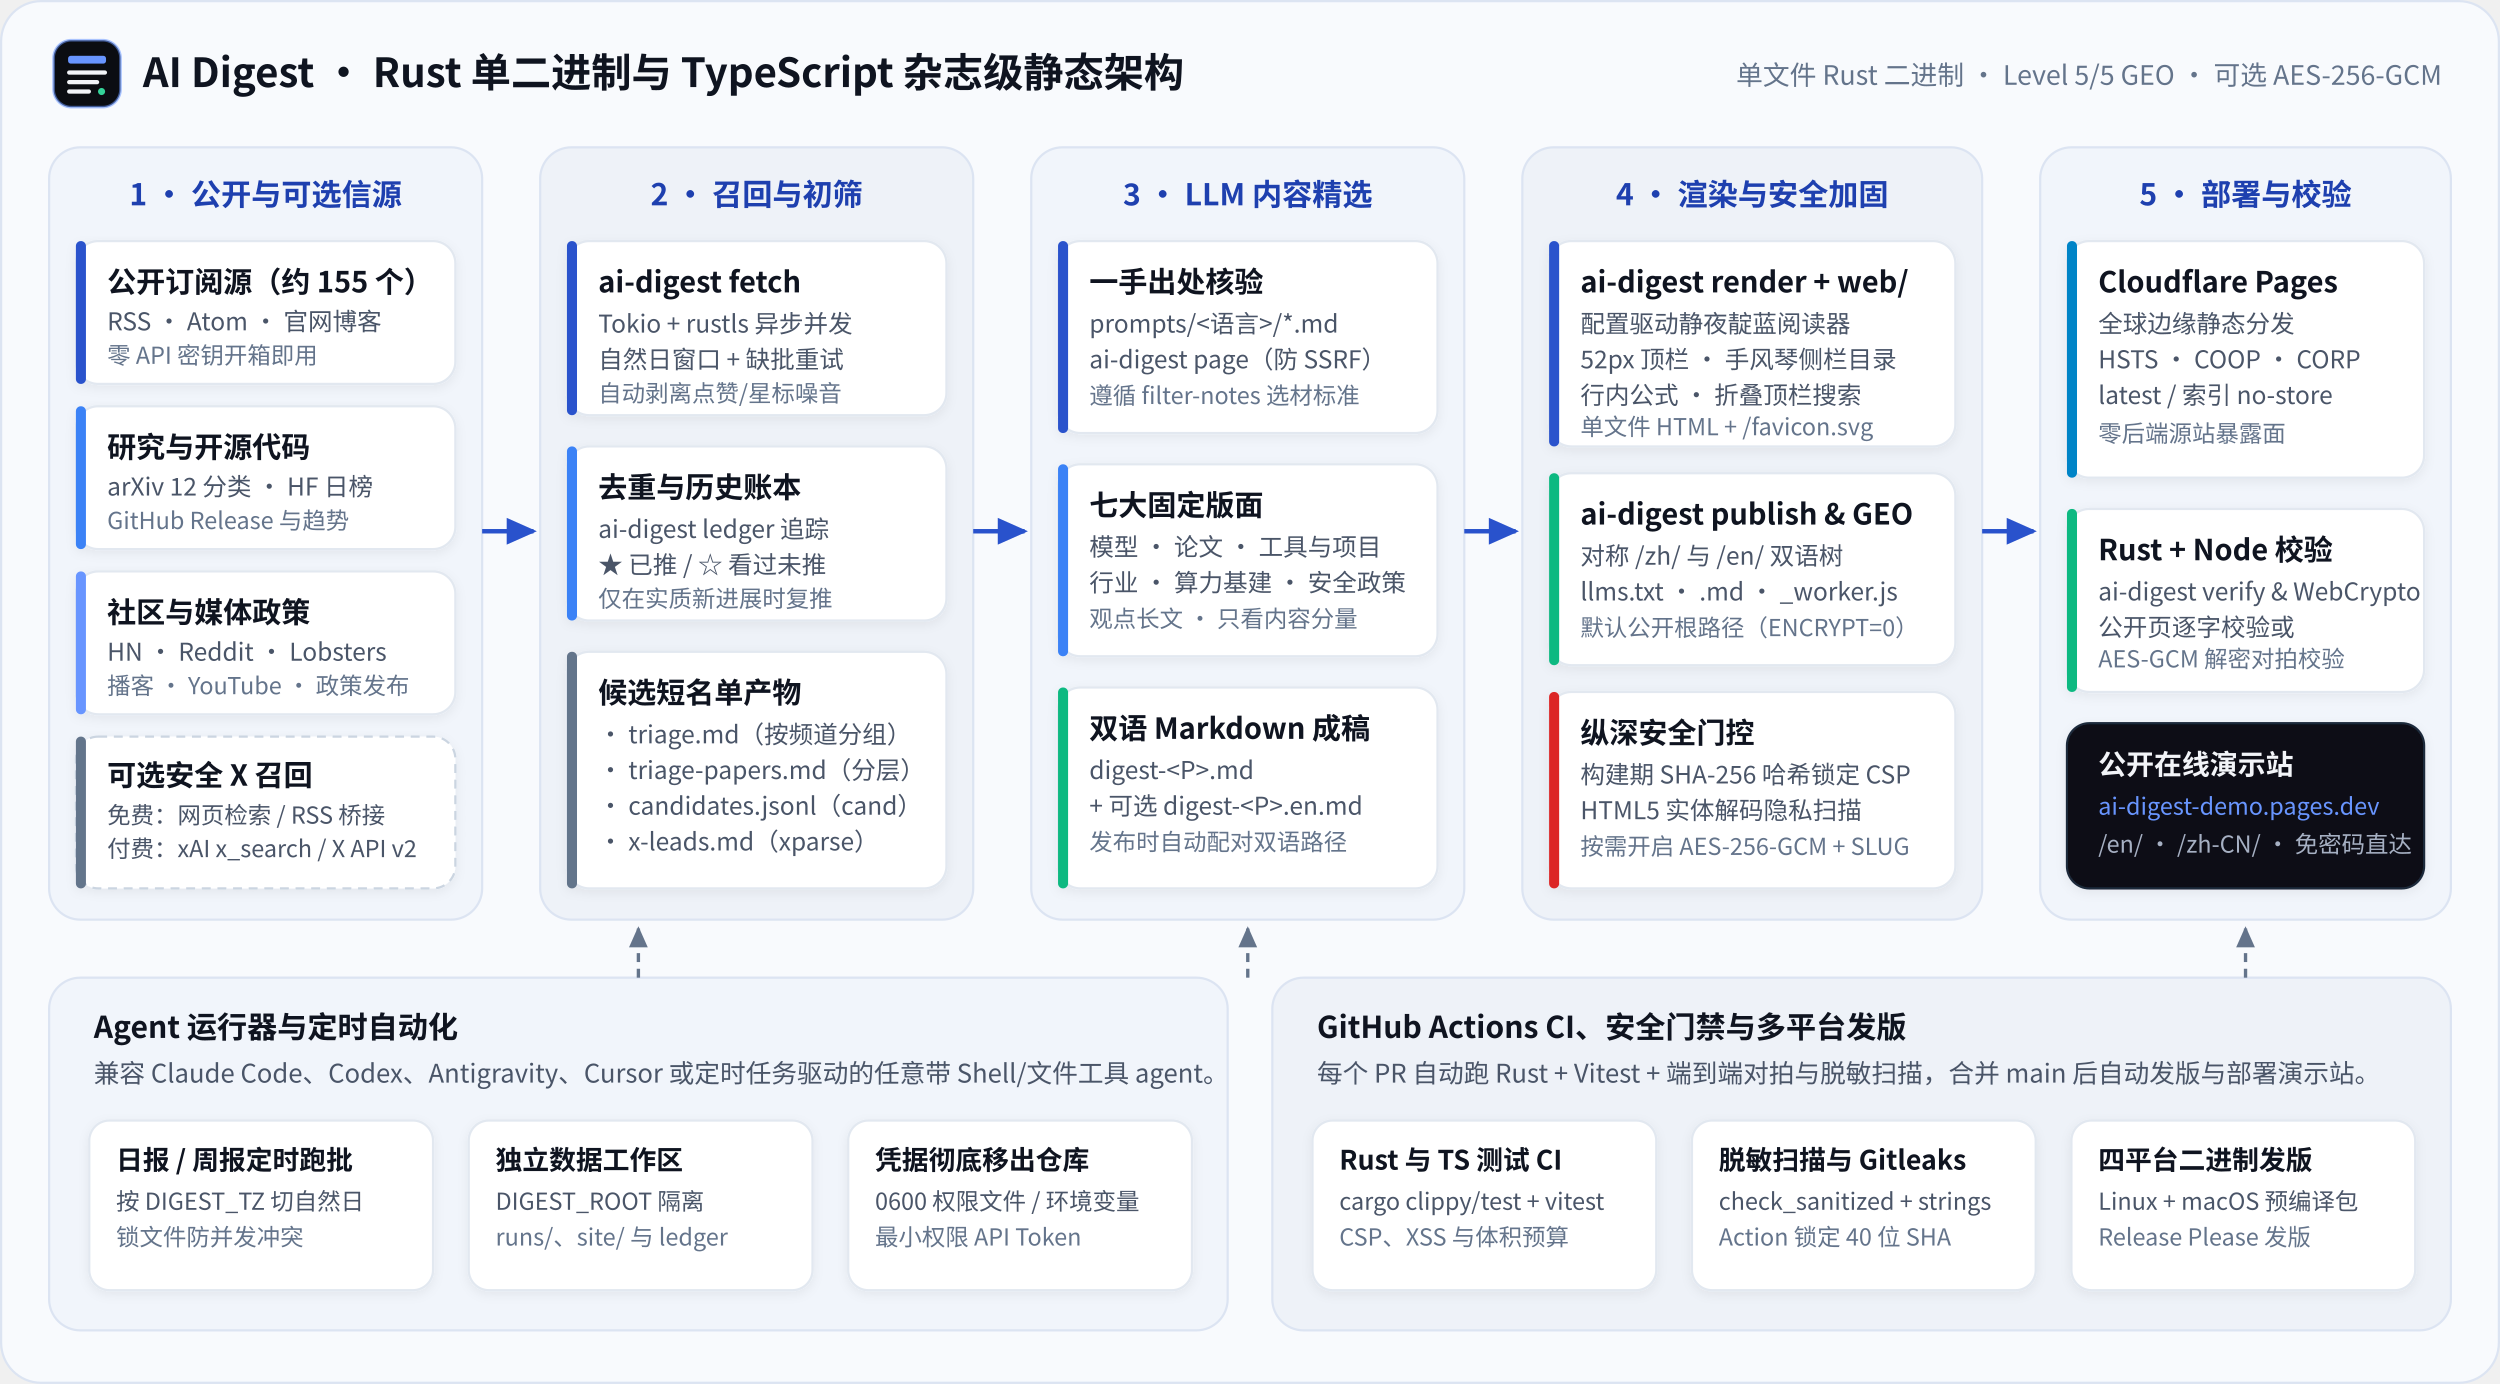
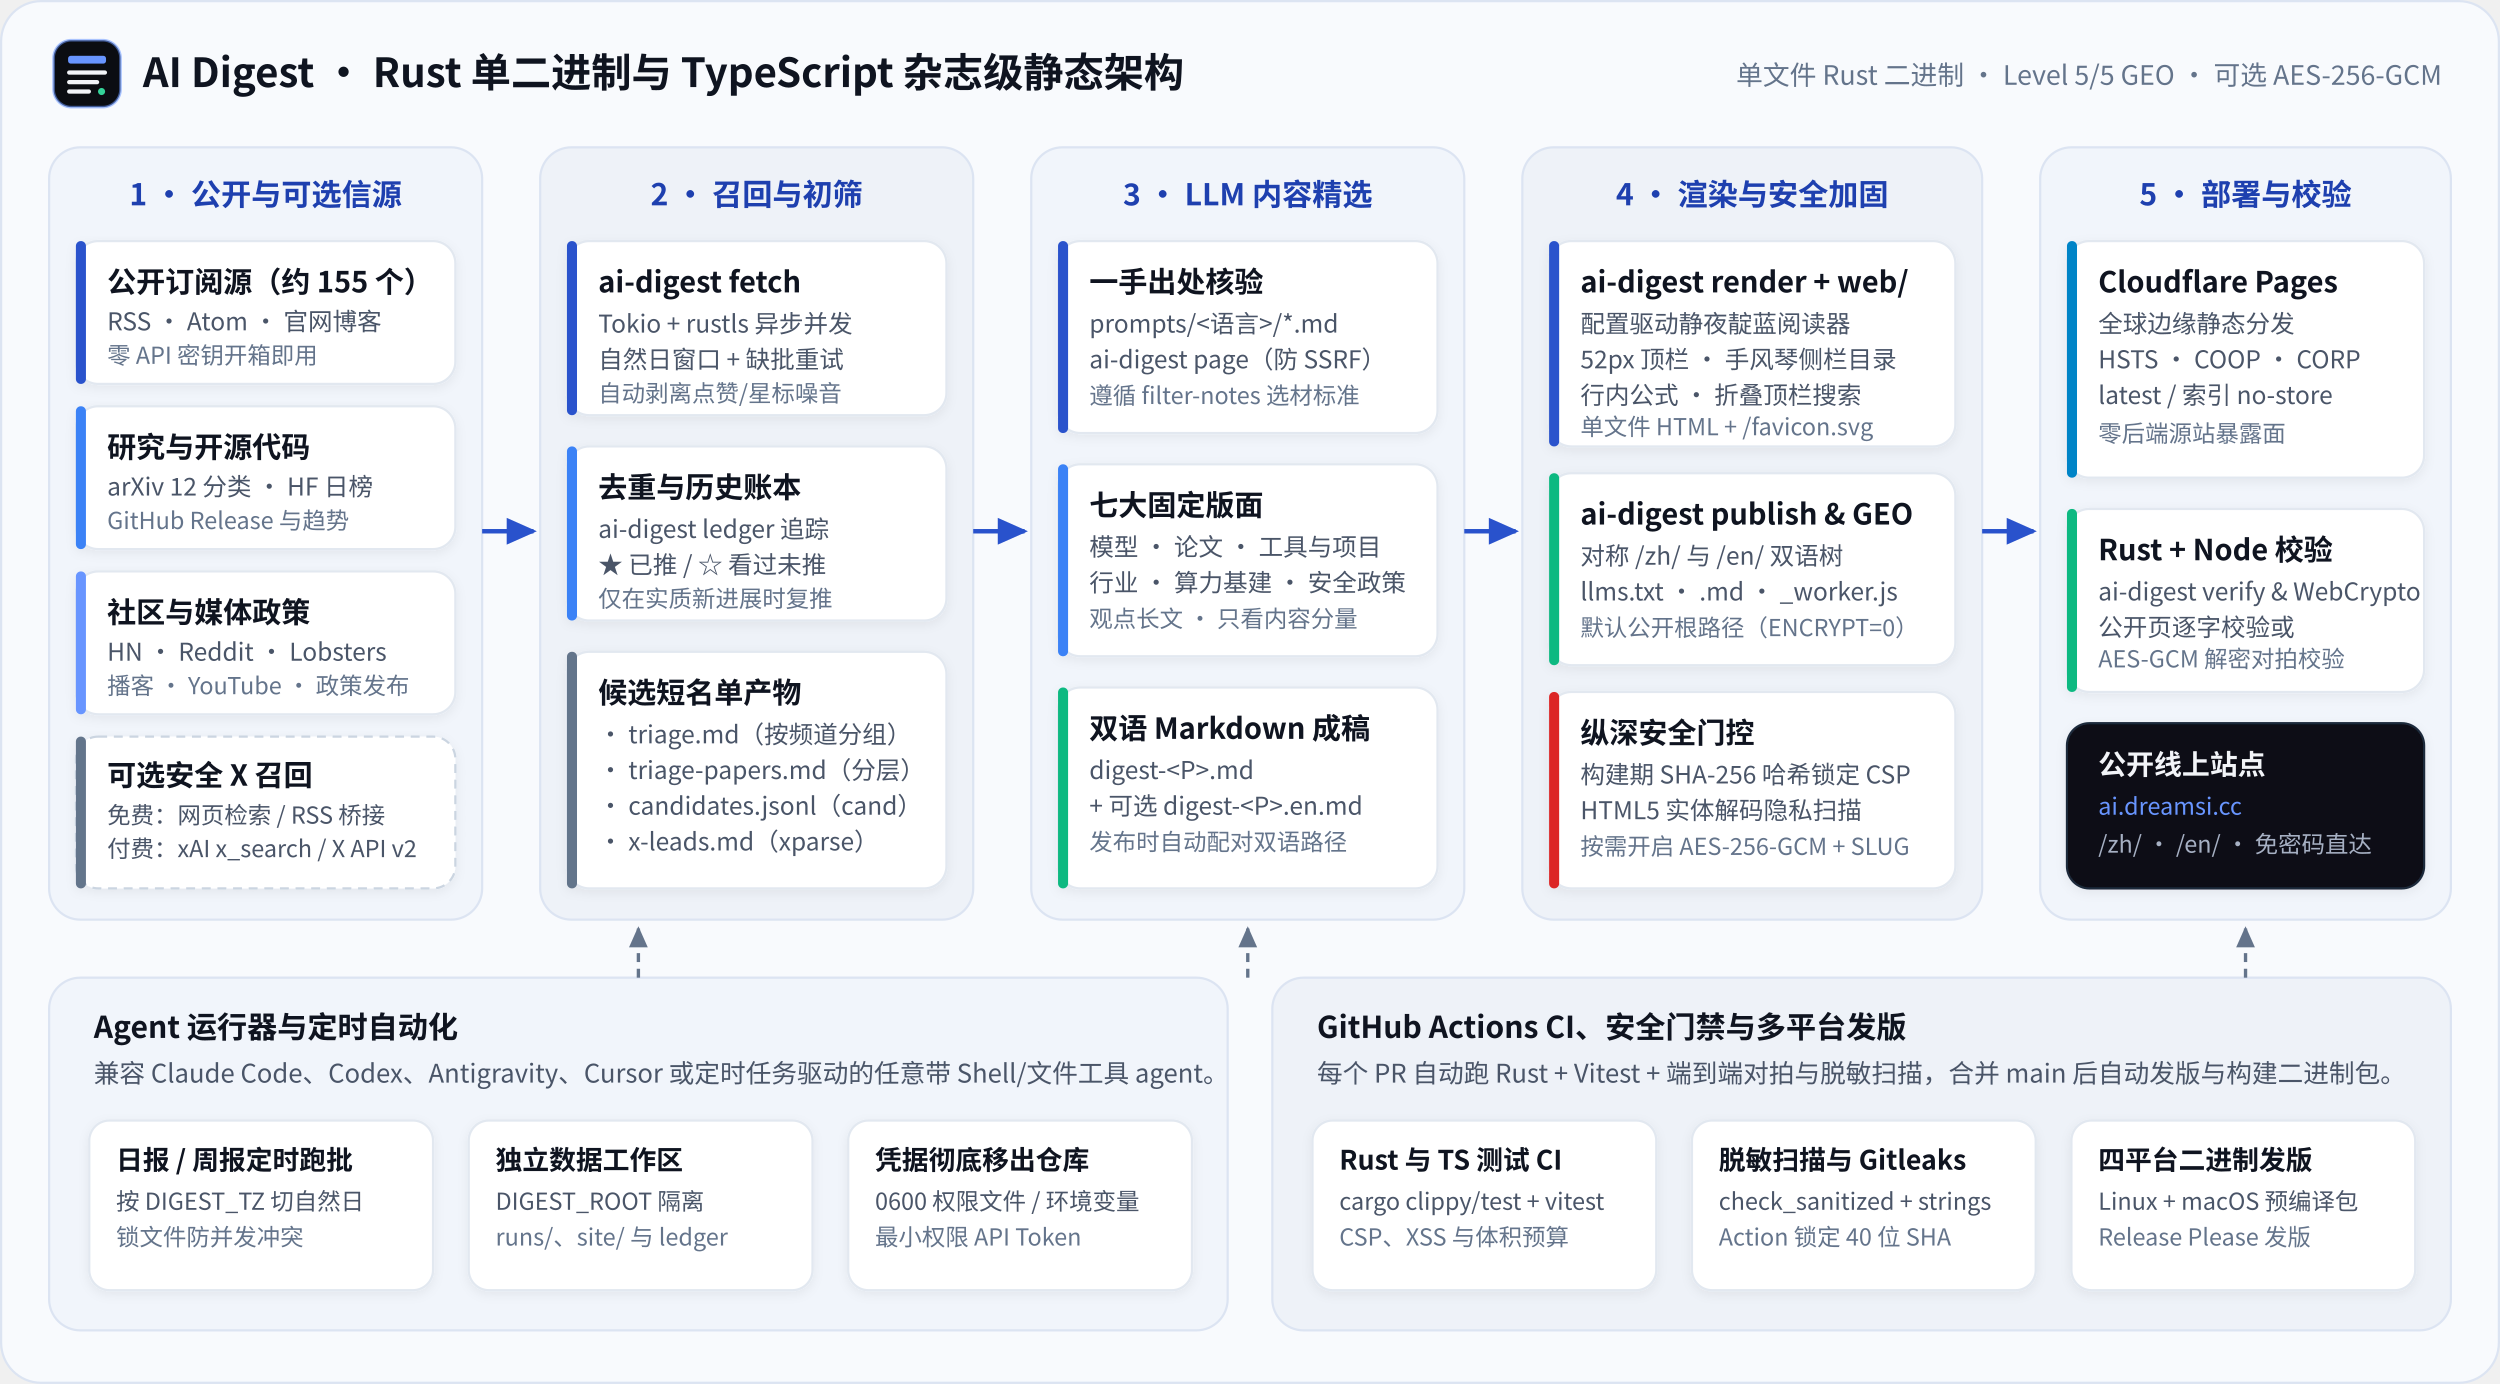
<svg xmlns="http://www.w3.org/2000/svg" viewBox="0 0 1120 620" width="1120" height="620" role="img" aria-labelledby="t d" font-family="-apple-system,'SF Pro Text','PingFang SC','Noto Sans CJK SC',BlinkMacSystemFont,'Segoe UI',system-ui,sans-serif">
  <defs>
    <marker id="ar" viewBox="0 0 10 10" refX="8" refY="5" markerWidth="7.5" markerHeight="7.5" orient="auto-start-reverse">
      <path d="M0,1 L9,5 L0,9 z" fill="#2952CC" />
    </marker>
    <marker id="ad" viewBox="0 0 10 10" refX="8" refY="5" markerWidth="7" markerHeight="7" orient="auto-start-reverse">
      <path d="M0,1 L9,5 L0,9 z" fill="#64748B" />
    </marker>
    <filter id="sh" x="-4%" y="-6%" width="108%" height="118%">
      <feDropShadow dx="0" dy="1.5" stdDeviation="2.5" flood-color="#0F1420" flood-opacity=".06" />
    </filter>
  </defs>
  <rect x="0.5" y="0.5" width="1119" height="619" rx="18" fill="#F8FAFD" stroke="#DCE4F2" />
  <g transform="translate(24,18)">
    <rect width="30" height="30" rx="8" fill="#0B0D12" stroke="#6895FF" stroke-opacity="0.55" stroke-width="1.2" />
    <rect x="6.5" y="7" width="17" height="3.5" rx="1.2" fill="#6895FF" />
    <path d="M7 14.5h16M7 18.8h12.5M7 23h8.8" stroke="#F2F4F8" stroke-width="1.9" stroke-linecap="round" />
    <circle cx="21.5" cy="23" r="1.6" fill="#34D399" />
  </g>
  <text x="64" y="39" font-size="18" font-weight="700" fill="#0F1420">AI Digest · Rust 单二进制与 TypeScript 杂志级静态架构</text>
  <text x="1094" y="38" text-anchor="end" font-size="12" fill="#64748B">单文件 Rust 二进制 · Level 5/5 GEO · 可选 AES-256-GCM</text>
  <rect x="22" y="66" width="194" height="346" rx="14" fill="#F1F5FB" stroke="#DCE4F2" />
  <text x="119" y="92" text-anchor="middle" font-size="13.5" font-weight="700" fill="#1E40AF">1 · 公开与可选信源</text>
  <g filter="url(#sh)">
    <rect x="34" y="108" width="170" height="64" rx="10" fill="#FFFFFF" stroke="#E2E8F0" />
    <rect x="34" y="108" width="4.5" height="64" rx="2.2" fill="#2952CC" />
  </g>
  <text x="48" y="131" font-size="13" font-weight="650" fill="#0F1420">公开订阅源（约 155 个）</text>
  <text x="48" y="148" font-size="11" fill="#4A5568">RSS · Atom · 官网博客</text>
  <text x="48" y="163" font-size="10.5" fill="#64748B">零 API 密钥开箱即用</text>
  <g filter="url(#sh)">
    <rect x="34" y="182" width="170" height="64" rx="10" fill="#FFFFFF" stroke="#E2E8F0" />
    <rect x="34" y="182" width="4.5" height="64" rx="2.2" fill="#3B82F6" />
  </g>
  <text x="48" y="205" font-size="13" font-weight="650" fill="#0F1420">研究与开源代码</text>
  <text x="48" y="222" font-size="11" fill="#4A5568">arXiv 12 分类 · HF 日榜</text>
  <text x="48" y="237" font-size="10.5" fill="#64748B">GitHub Release 与趋势</text>
  <g filter="url(#sh)">
    <rect x="34" y="256" width="170" height="64" rx="10" fill="#FFFFFF" stroke="#E2E8F0" />
    <rect x="34" y="256" width="4.5" height="64" rx="2.2" fill="#6895FF" />
  </g>
  <text x="48" y="279" font-size="13" font-weight="650" fill="#0F1420">社区与媒体政策</text>
  <text x="48" y="296" font-size="11" fill="#4A5568">HN · Reddit · Lobsters</text>
  <text x="48" y="311" font-size="10.5" fill="#64748B">播客 · YouTube · 政策发布</text>
  <g filter="url(#sh)">
    <rect x="34" y="330" width="170" height="68" rx="10" fill="#FFFFFF" stroke="#CBD5E1" stroke-dasharray="4 3" />
    <rect x="34" y="330" width="4.5" height="68" rx="2.2" fill="#64748B" />
  </g>
  <text x="48" y="352" font-size="13" font-weight="650" fill="#0F1420">可选安全 X 召回</text>
  <text x="48" y="369" font-size="10.5" fill="#4A5568">免费：网页检索 / RSS 桥接</text>
  <text x="48" y="384" font-size="10.5" fill="#4A5568">付费：xAI x_search / X API v2</text>
  <rect x="242" y="66" width="194" height="346" rx="14" fill="#EEF2F8" stroke="#DCE4F2" />
  <text x="339" y="92" text-anchor="middle" font-size="13.5" font-weight="700" fill="#1E40AF">2 · 召回与初筛</text>
  <g filter="url(#sh)">
    <rect x="254" y="108" width="170" height="78" rx="10" fill="#FFFFFF" stroke="#E2E8F0" />
    <rect x="254" y="108" width="4.5" height="78" rx="2.2" fill="#2952CC" />
  </g>
  <text x="268" y="131" font-size="13" font-weight="650" fill="#0F1420">ai-digest fetch</text>
  <text x="268" y="149" font-size="11" fill="#4A5568">Tokio + rustls 异步并发</text>
  <text x="268" y="165" font-size="11" fill="#4A5568">自然日窗口 + 缺批重试</text>
  <text x="268" y="180" font-size="10.5" fill="#64748B">自动剥离点赞/星标噪音</text>
  <g filter="url(#sh)">
    <rect x="254" y="200" width="170" height="78" rx="10" fill="#FFFFFF" stroke="#E2E8F0" />
    <rect x="254" y="200" width="4.5" height="78" rx="2.2" fill="#3B82F6" />
  </g>
  <text x="268" y="223" font-size="13" font-weight="650" fill="#0F1420">去重与历史账本</text>
  <text x="268" y="241" font-size="11" fill="#4A5568">ai-digest ledger 追踪</text>
  <text x="268" y="257" font-size="11" fill="#4A5568">★ 已推 / ☆ 看过未推</text>
  <text x="268" y="272" font-size="10.5" fill="#64748B">仅在实质新进展时复推</text>
  <g filter="url(#sh)">
    <rect x="254" y="292" width="170" height="106" rx="10" fill="#FFFFFF" stroke="#E2E8F0" />
    <rect x="254" y="292" width="4.5" height="106" rx="2.2" fill="#64748B" />
  </g>
  <text x="268" y="315" font-size="13" font-weight="650" fill="#0F1420">候选短名单产物</text>
  <text x="268" y="333" font-size="11" fill="#4A5568">• triage.md（按频道分组）</text>
  <text x="268" y="349" font-size="11" fill="#4A5568">• triage-papers.md（分层）</text>
  <text x="268" y="365" font-size="11" fill="#4A5568">• candidates.jsonl（cand）</text>
  <text x="268" y="381" font-size="11" fill="#4A5568">• x-leads.md（xparse）</text>
  <rect x="462" y="66" width="194" height="346" rx="14" fill="#F1F5FB" stroke="#DCE4F2" />
  <text x="559" y="92" text-anchor="middle" font-size="13.5" font-weight="700" fill="#1E40AF">3 · LLM 内容精选</text>
  <g filter="url(#sh)">
    <rect x="474" y="108" width="170" height="86" rx="10" fill="#FFFFFF" stroke="#E2E8F0" />
    <rect x="474" y="108" width="4.5" height="86" rx="2.2" fill="#2952CC" />
  </g>
  <text x="488" y="131" font-size="13" font-weight="650" fill="#0F1420">一手出处核验</text>
  <text x="488" y="149" font-size="11" fill="#4A5568">prompts/&lt;语言&gt;/*.md</text>
  <text x="488" y="165" font-size="11" fill="#4A5568">ai-digest page（防 SSRF）</text>
  <text x="488" y="181" font-size="10.5" fill="#64748B">遵循 filter-notes 选材标准</text>
  <g filter="url(#sh)">
    <rect x="474" y="208" width="170" height="86" rx="10" fill="#FFFFFF" stroke="#E2E8F0" />
    <rect x="474" y="208" width="4.5" height="86" rx="2.2" fill="#3B82F6" />
  </g>
  <text x="488" y="231" font-size="13" font-weight="650" fill="#0F1420">七大固定版面</text>
  <text x="488" y="249" font-size="11" fill="#4A5568">模型 · 论文 · 工具与项目</text>
  <text x="488" y="265" font-size="11" fill="#4A5568">行业 · 算力基建 · 安全政策</text>
  <text x="488" y="281" font-size="10.5" fill="#64748B">观点长文 · 只看内容分量</text>
  <g filter="url(#sh)">
    <rect x="474" y="308" width="170" height="90" rx="10" fill="#FFFFFF" stroke="#E2E8F0" />
    <rect x="474" y="308" width="4.5" height="90" rx="2.2" fill="#10B981" />
  </g>
  <text x="488" y="331" font-size="13" font-weight="650" fill="#0F1420">双语 Markdown 成稿</text>
  <text x="488" y="349" font-size="11" fill="#4A5568">digest-&lt;P&gt;.md</text>
  <text x="488" y="365" font-size="11" fill="#4A5568">+ 可选 digest-&lt;P&gt;.en.md</text>
  <text x="488" y="381" font-size="10.5" fill="#64748B">发布时自动配对双语路径</text>
  <rect x="682" y="66" width="206" height="346" rx="14" fill="#EEF2F8" stroke="#DCE4F2" />
  <text x="785" y="92" text-anchor="middle" font-size="13.5" font-weight="700" fill="#1E40AF">4 · 渲染与安全加固</text>
  <g filter="url(#sh)">
    <rect x="694" y="108" width="182" height="92" rx="10" fill="#FFFFFF" stroke="#E2E8F0" />
    <rect x="694" y="108" width="4.5" height="92" rx="2.2" fill="#2952CC" />
  </g>
  <text x="708" y="131" font-size="13" font-weight="650" fill="#0F1420">ai-digest render + web/</text>
  <text x="708" y="149" font-size="11" fill="#4A5568">配置驱动静夜靛蓝阅读器</text>
  <text x="708" y="165" font-size="11" fill="#4A5568">52px 顶栏 · 手风琴侧栏目录</text>
  <text x="708" y="181" font-size="11" fill="#4A5568">行内公式 · 折叠顶栏搜索</text>
  <text x="708" y="195" font-size="10.5" fill="#64748B">单文件 HTML + /favicon.svg</text>
  <g filter="url(#sh)">
    <rect x="694" y="212" width="182" height="86" rx="10" fill="#FFFFFF" stroke="#E2E8F0" />
    <rect x="694" y="212" width="4.5" height="86" rx="2.2" fill="#10B981" />
  </g>
  <text x="708" y="235" font-size="13" font-weight="650" fill="#0F1420">ai-digest publish &amp; GEO</text>
  <text x="708" y="253" font-size="11" fill="#4A5568">对称 /zh/ 与 /en/ 双语树</text>
  <text x="708" y="269" font-size="11" fill="#4A5568">llms.txt · .md · _worker.js</text>
  <text x="708" y="285" font-size="10.5" fill="#64748B">默认公开根路径（ENCRYPT=0）</text>
  <g filter="url(#sh)">
    <rect x="694" y="310" width="182" height="88" rx="10" fill="#FFFFFF" stroke="#E2E8F0" />
    <rect x="694" y="310" width="4.5" height="88" rx="2.2" fill="#DC2626" />
  </g>
  <text x="708" y="333" font-size="13" font-weight="650" fill="#0F1420">纵深安全门控</text>
  <text x="708" y="351" font-size="11" fill="#4A5568">构建期 SHA-256 哈希锁定 CSP</text>
  <text x="708" y="367" font-size="11" fill="#4A5568">HTML5 实体解码隐私扫描</text>
  <text x="708" y="383" font-size="10.5" fill="#64748B">按需开启 AES-256-GCM + SLUG</text>
  <rect x="914" y="66" width="184" height="346" rx="14" fill="#F1F5FB" stroke="#DCE4F2" />
  <text x="1006" y="92" text-anchor="middle" font-size="13.5" font-weight="700" fill="#1E40AF">5 · 部署与校验</text>
  <g filter="url(#sh)">
    <rect x="926" y="108" width="160" height="106" rx="10" fill="#FFFFFF" stroke="#E2E8F0" />
    <rect x="926" y="108" width="4.5" height="106" rx="2.2" fill="#0284C7" />
  </g>
  <text x="940" y="131" font-size="13" font-weight="650" fill="#0F1420">Cloudflare Pages</text>
  <text x="940" y="149" font-size="11" fill="#4A5568">全球边缘静态分发</text>
  <text x="940" y="165" font-size="11" fill="#4A5568">HSTS · COOP · CORP</text>
  <text x="940" y="181" font-size="11" fill="#4A5568">latest / 索引 no-store</text>
  <text x="940" y="198" font-size="10.5" fill="#64748B">零后端源站暴露面</text>
  <g filter="url(#sh)">
    <rect x="926" y="228" width="160" height="82" rx="10" fill="#FFFFFF" stroke="#E2E8F0" />
    <rect x="926" y="228" width="4.5" height="82" rx="2.2" fill="#10B981" />
  </g>
  <text x="940" y="251" font-size="13" font-weight="650" fill="#0F1420">Rust + Node 校验</text>
  <text x="940" y="269" font-size="11" fill="#4A5568">ai-digest verify &amp; WebCrypto</text>
  <text x="940" y="285" font-size="11" fill="#4A5568">公开页逐字校验或</text>
  <text x="940" y="299" font-size="10.5" fill="#64748B">AES-GCM 解密对拍校验</text>
  <g filter="url(#sh)">
    <rect x="926" y="324" width="160" height="74" rx="10" fill="#0B0D12" stroke="#1E293B" />
  </g>
-   <text x="940" y="347" font-size="12.5" font-weight="650" fill="#F2F4F8">公开在线演示站</text>
-   <text x="940" y="365" font-size="10.5" fill="#6895FF">ai-digest-demo.pages.dev</text>
-   <text x="940" y="382" font-size="10.5" fill="#A6B0C3">/en/ · /zh-CN/ · 免密码直达</text>
+   <text x="940" y="347" font-size="12.5" font-weight="650" fill="#F2F4F8">公开线上站点</text>
+   <text x="940" y="365" font-size="10.5" fill="#6895FF">ai.dreamsi.cc</text>
+   <text x="940" y="382" font-size="10.5" fill="#A6B0C3">/zh/ · /en/ · 免密码直达</text>
  <line x1="216" y1="238" x2="239" y2="238" stroke="#2952CC" stroke-width="2" marker-end="url(#ar)" />
  <line x1="436" y1="238" x2="459" y2="238" stroke="#2952CC" stroke-width="2" marker-end="url(#ar)" />
  <line x1="656" y1="238" x2="679" y2="238" stroke="#2952CC" stroke-width="2" marker-end="url(#ar)" />
  <line x1="888" y1="238" x2="911" y2="238" stroke="#2952CC" stroke-width="2" marker-end="url(#ar)" />
  <rect x="22" y="438" width="528" height="158" rx="14" fill="#F1F5FB" stroke="#DCE4F2" />
  <text x="42" y="465" font-size="13.5" font-weight="700" fill="#0F1420">Agent 运行器与定时自动化</text>
  <text x="42" y="485" font-size="11.5" fill="#4A5568">兼容 Claude Code、Codex、Antigravity、Cursor 或定时任务驱动的任意带 Shell/文件工具 agent。</text>
  <g filter="url(#sh)">
    <rect x="40" y="502" width="154" height="76" rx="9" fill="#FFFFFF" stroke="#E2E8F0" />
  </g>
  <text x="52" y="524" font-size="12" font-weight="650" fill="#0F1420">日报 / 周报定时跑批</text>
  <text x="52" y="542" font-size="10.5" fill="#4A5568">按 DIGEST_TZ 切自然日</text>
  <text x="52" y="558" font-size="10.5" fill="#64748B">锁文件防并发冲突</text>
  <g filter="url(#sh)">
    <rect x="210" y="502" width="154" height="76" rx="9" fill="#FFFFFF" stroke="#E2E8F0" />
  </g>
  <text x="222" y="524" font-size="12" font-weight="650" fill="#0F1420">独立数据工作区</text>
  <text x="222" y="542" font-size="10.5" fill="#4A5568">DIGEST_ROOT 隔离</text>
  <text x="222" y="558" font-size="10.5" fill="#64748B">runs/、site/ 与 ledger</text>
  <g filter="url(#sh)">
    <rect x="380" y="502" width="154" height="76" rx="9" fill="#FFFFFF" stroke="#E2E8F0" />
  </g>
  <text x="392" y="524" font-size="12" font-weight="650" fill="#0F1420">凭据彻底移出仓库</text>
  <text x="392" y="542" font-size="10.5" fill="#4A5568">0600 权限文件 / 环境变量</text>
  <text x="392" y="558" font-size="10.5" fill="#64748B">最小权限 API Token</text>
  <rect x="570" y="438" width="528" height="158" rx="14" fill="#EEF2F8" stroke="#DCE4F2" />
  <text x="590" y="465" font-size="13.5" font-weight="700" fill="#0F1420">GitHub Actions CI、安全门禁与多平台发版</text>
-   <text x="590" y="485" font-size="11.5" fill="#4A5568">每个 PR 自动跑 Rust + Vitest + 端到端对拍与脱敏扫描，合并 main 后自动发版与部署演示站。</text>
+   <text x="590" y="485" font-size="11.5" fill="#4A5568">每个 PR 自动跑 Rust + Vitest + 端到端对拍与脱敏扫描，合并 main 后自动发版与构建二进制包。</text>
  <g filter="url(#sh)">
    <rect x="588" y="502" width="154" height="76" rx="9" fill="#FFFFFF" stroke="#E2E8F0" />
  </g>
  <text x="600" y="524" font-size="12" font-weight="650" fill="#0F1420">Rust 与 TS 测试 CI</text>
  <text x="600" y="542" font-size="10.5" fill="#4A5568">cargo clippy/test + vitest</text>
  <text x="600" y="558" font-size="10.5" fill="#64748B">CSP、XSS 与体积预算</text>
  <g filter="url(#sh)">
    <rect x="758" y="502" width="154" height="76" rx="9" fill="#FFFFFF" stroke="#E2E8F0" />
  </g>
  <text x="770" y="524" font-size="12" font-weight="650" fill="#0F1420">脱敏扫描与 Gitleaks</text>
  <text x="770" y="542" font-size="10.5" fill="#4A5568">check_sanitized + strings</text>
  <text x="770" y="558" font-size="10.5" fill="#64748B">Action 锁定 40 位 SHA</text>
  <g filter="url(#sh)">
    <rect x="928" y="502" width="154" height="76" rx="9" fill="#FFFFFF" stroke="#E2E8F0" />
  </g>
  <text x="940" y="524" font-size="12" font-weight="650" fill="#0F1420">四平台二进制发版</text>
  <text x="940" y="542" font-size="10.5" fill="#4A5568">Linux + macOS 预编译包</text>
  <text x="940" y="558" font-size="10.5" fill="#64748B">Release Please 发版</text>
  <path d="M286,438 L286,416" stroke="#64748B" stroke-width="1.5" stroke-dasharray="4 3" marker-end="url(#ad)" />
  <path d="M559,438 L559,416" stroke="#64748B" stroke-width="1.5" stroke-dasharray="4 3" marker-end="url(#ad)" />
  <path d="M1006,438 L1006,416" stroke="#64748B" stroke-width="1.5" stroke-dasharray="4 3" marker-end="url(#ad)" />
</svg>
